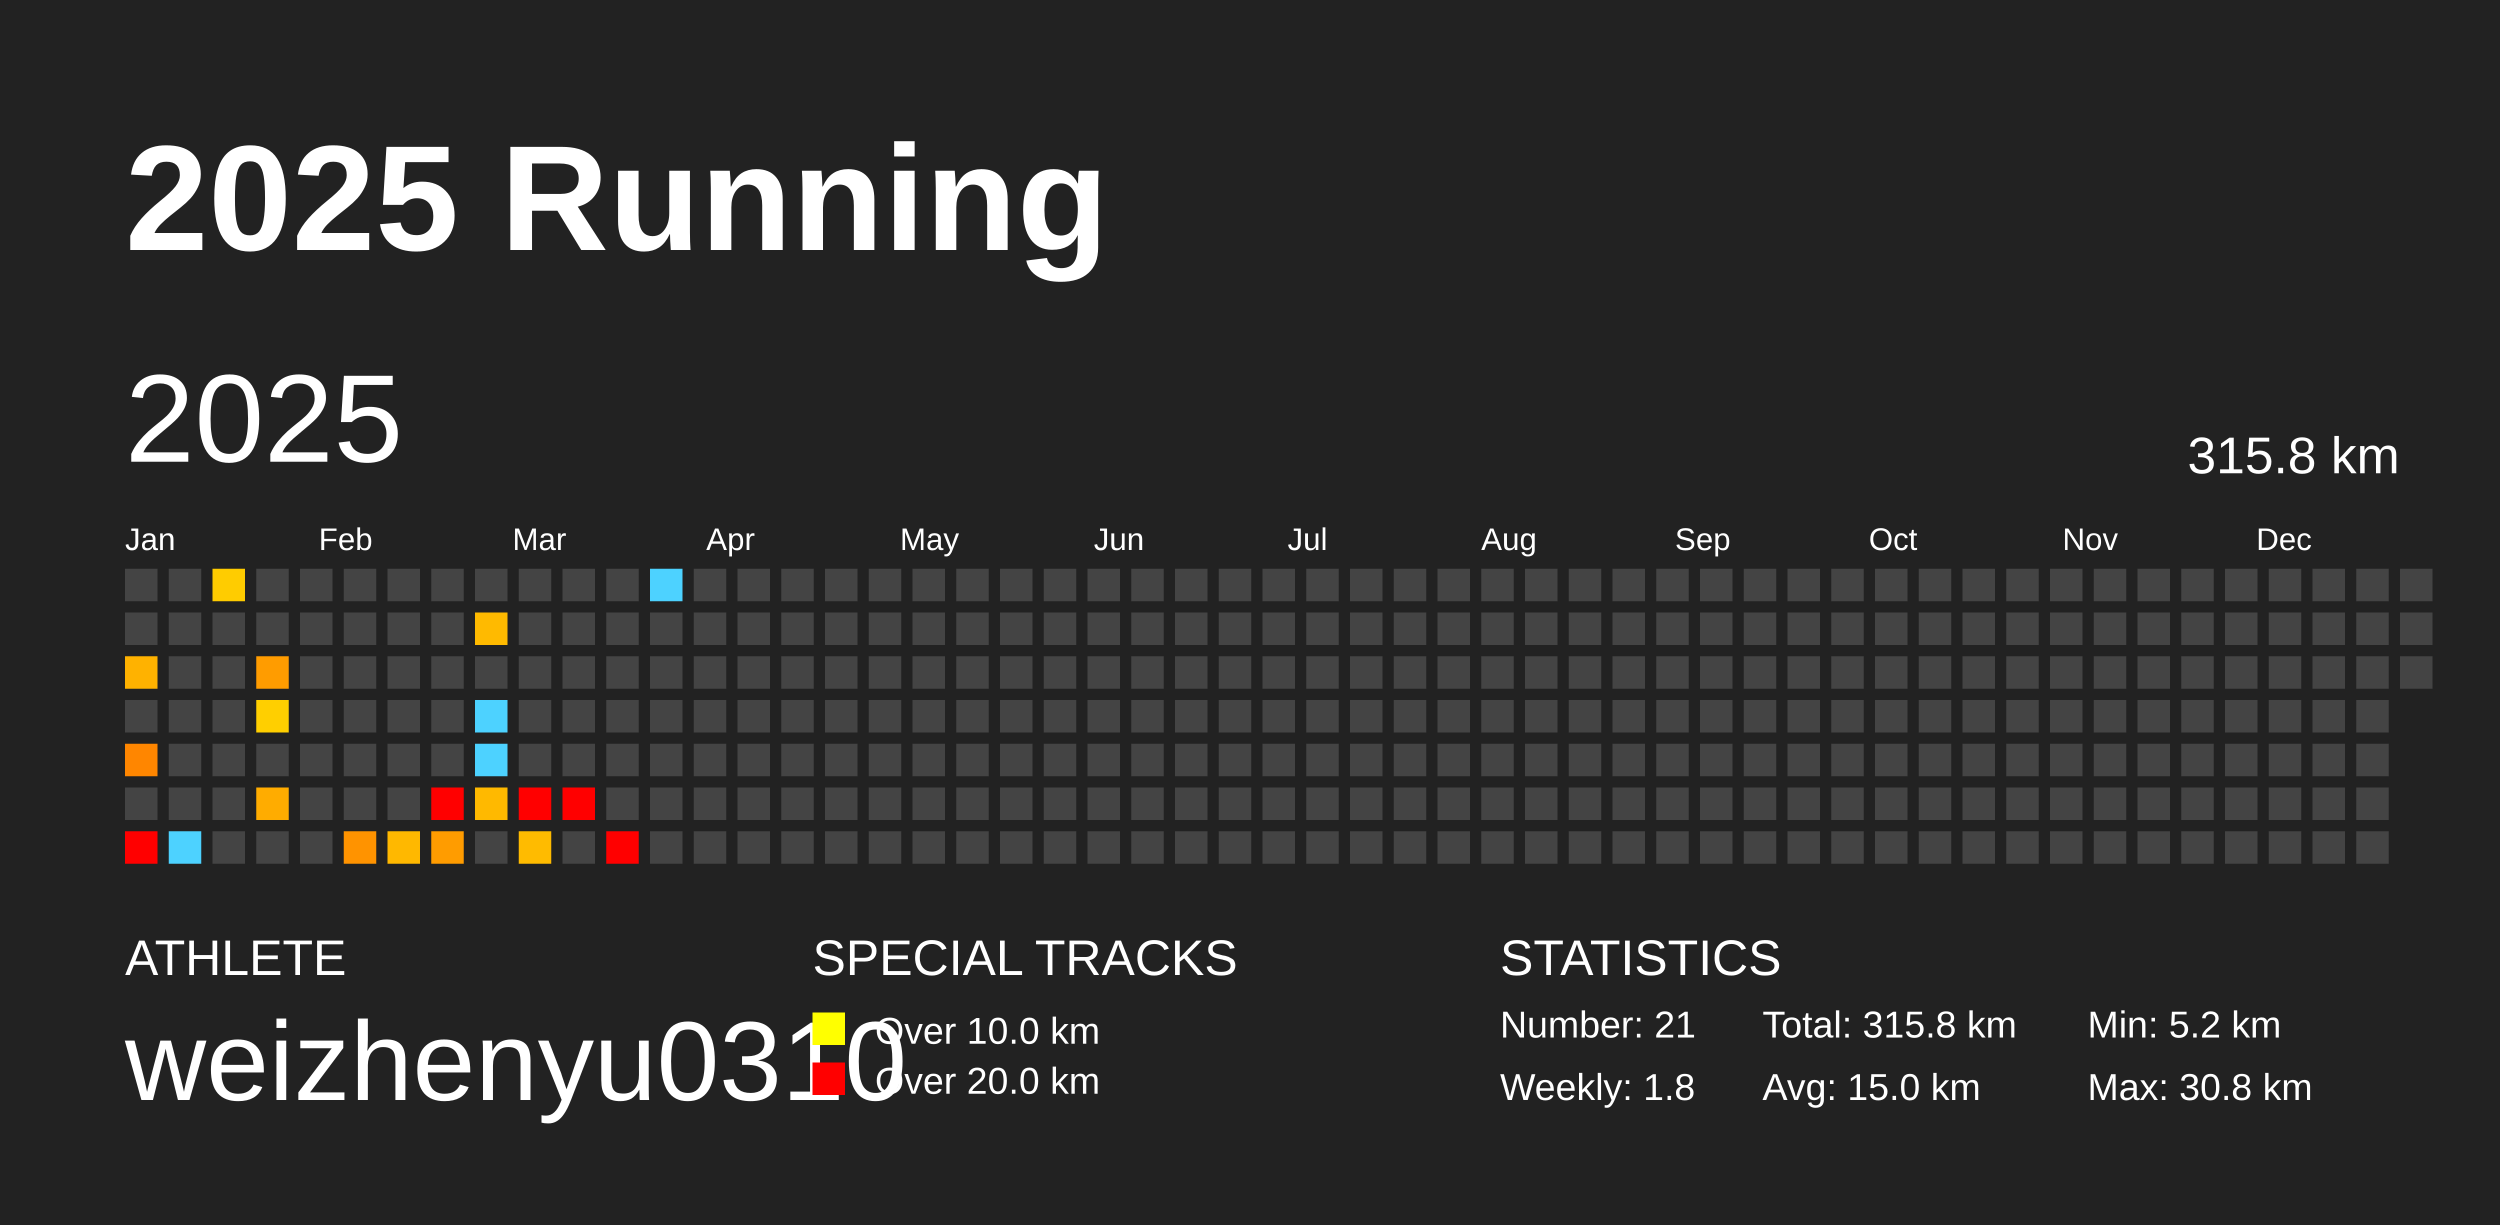
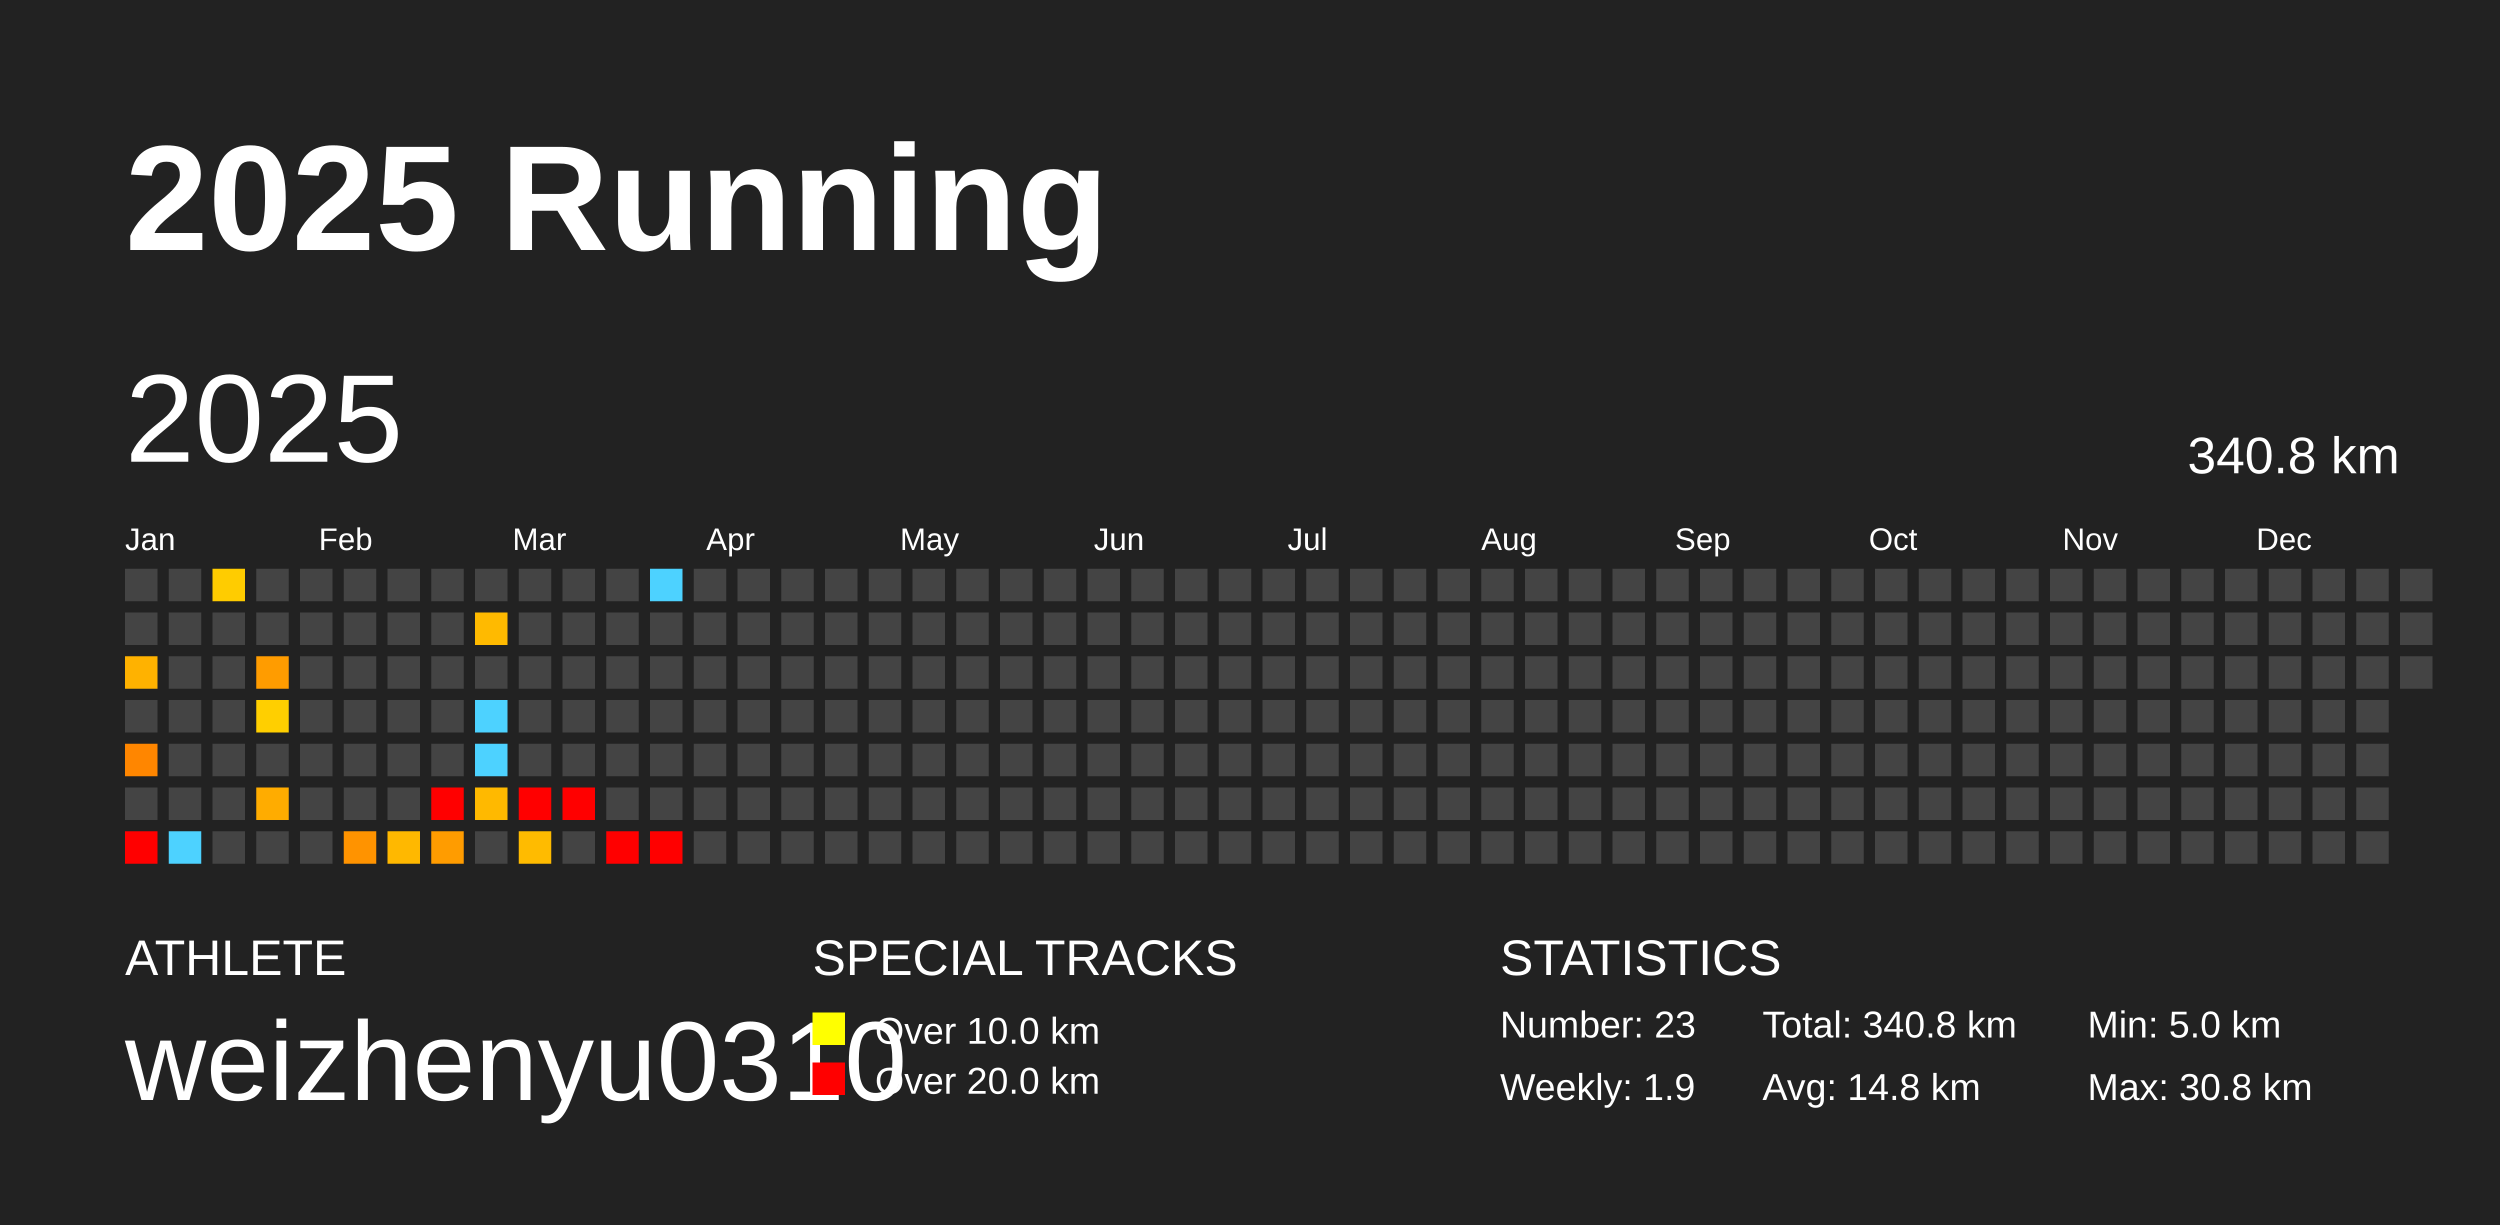
<svg xmlns="http://www.w3.org/2000/svg" baseProfile="full" height="98mm" version="1.1" viewBox="0,0,200,98" width="200mm">
  <defs />
  <rect fill="#222222" height="98" width="200" x="0" y="0" />
  <text fill="#FFFFFF" style="font-size:12px; font-family:Arial; font-weight:bold;" x="10" y="20">2025 Running</text>
  <text fill="#FFFFFF" style="font-size:4px; font-family:Arial" x="10" y="78">ATHLETE</text>
  <text fill="#FFFFFF" style="font-size:9px; font-family:Arial" x="10" y="88">weizhenyu0310</text>
  <text fill="#FFFFFF" style="font-size:4px; font-family:Arial" x="65" y="78">SPECIAL TRACKS</text>
  <rect fill="yellow" height="2.6" width="2.6" x="65" y="81" />
  <text fill="#FFFFFF" style="font-size:3px; font-family:Arial" x="70" y="83.5">Over 10.0 km</text>
  <rect fill="red" height="2.6" width="2.6" x="65" y="85" />
  <text fill="#FFFFFF" style="font-size:3px; font-family:Arial" x="70" y="87.5">Over 20.0 km</text>
  <text fill="#FFFFFF" style="font-size:4px; font-family:Arial" x="120" y="78">STATISTICS</text>
-   <text fill="#FFFFFF" style="font-size:3px; font-family:Arial" x="120" y="83">Number: 21</text>
-   <text fill="#FFFFFF" style="font-size:3px; font-family:Arial" x="120" y="88">Weekly: 1.8</text>
-   <text fill="#FFFFFF" style="font-size:3px; font-family:Arial" x="141" y="83">Total: 315.8 km</text>
-   <text fill="#FFFFFF" style="font-size:3px; font-family:Arial" x="141" y="88">Avg: 15.0 km</text>
-   <text fill="#FFFFFF" style="font-size:3px; font-family:Arial" x="167" y="83">Min: 5.2 km</text>
+   <text fill="#FFFFFF" style="font-size:3px; font-family:Arial" x="120" y="83">Number: 23</text>
+   <text fill="#FFFFFF" style="font-size:3px; font-family:Arial" x="120" y="88">Weekly: 1.9</text>
+   <text fill="#FFFFFF" style="font-size:3px; font-family:Arial" x="141" y="83">Total: 340.8 km</text>
+   <text fill="#FFFFFF" style="font-size:3px; font-family:Arial" x="141" y="88">Avg: 14.8 km</text>
+   <text fill="#FFFFFF" style="font-size:3px; font-family:Arial" x="167" y="83">Min: 5.0 km</text>
  <text fill="#FFFFFF" style="font-size:3px; font-family:Arial" x="167" y="88">Max: 30.8 km</text>
  <text dominant-baseline="hanging" fill="#FFFFFF" style="font-size:10.0px; font-family:Arial;" x="10" y="30">2025</text>
-   <text dominant-baseline="hanging" fill="#FFFFFF" style="font-size:4.125px; font-family:Arial;" x="175" y="35">315.8 km</text>
+   <text dominant-baseline="hanging" fill="#FFFFFF" style="font-size:4.125px; font-family:Arial;" x="175" y="35">340.8 km</text>
  <text fill="#FFFFFF" style="font-size:2.5px; font-family:Arial" x="10.0" y="44">Jan</text>
  <text fill="#FFFFFF" style="font-size:2.5px; font-family:Arial" x="25.5" y="44">Feb</text>
  <text fill="#FFFFFF" style="font-size:2.5px; font-family:Arial" x="41.0" y="44">Mar</text>
  <text fill="#FFFFFF" style="font-size:2.5px; font-family:Arial" x="56.5" y="44">Apr</text>
  <text fill="#FFFFFF" style="font-size:2.5px; font-family:Arial" x="72.0" y="44">May</text>
  <text fill="#FFFFFF" style="font-size:2.5px; font-family:Arial" x="87.5" y="44">Jun</text>
  <text fill="#FFFFFF" style="font-size:2.5px; font-family:Arial" x="103.0" y="44">Jul</text>
  <text fill="#FFFFFF" style="font-size:2.5px; font-family:Arial" x="118.5" y="44">Aug</text>
  <text fill="#FFFFFF" style="font-size:2.5px; font-family:Arial" x="134.0" y="44">Sep</text>
  <text fill="#FFFFFF" style="font-size:2.5px; font-family:Arial" x="149.5" y="44">Oct</text>
  <text fill="#FFFFFF" style="font-size:2.5px; font-family:Arial" x="165.0" y="44">Nov</text>
  <text fill="#FFFFFF" style="font-size:2.5px; font-family:Arial" x="180.5" y="44">Dec</text>
  <rect fill="#444444" height="2.6" width="2.6" x="10.0" y="45.5" />
  <rect fill="#444444" height="2.6" width="2.6" x="10.0" y="49.0" />
  <rect fill="#ffb200" height="2.6" width="2.6" x="10.0" y="52.5" />
  <rect fill="#444444" height="2.6" width="2.6" x="10.0" y="56.0" />
  <rect fill="#ff8600" height="2.6" width="2.6" x="10.0" y="59.5" />
  <rect fill="#444444" height="2.6" width="2.6" x="10.0" y="63.0" />
  <rect fill="red" height="2.6" width="2.6" x="10.0" y="66.5" />
  <rect fill="#444444" height="2.6" width="2.6" x="13.5" y="45.5" />
  <rect fill="#444444" height="2.6" width="2.6" x="13.5" y="49.0" />
  <rect fill="#444444" height="2.6" width="2.6" x="13.5" y="52.5" />
  <rect fill="#444444" height="2.6" width="2.6" x="13.5" y="56.0" />
  <rect fill="#444444" height="2.6" width="2.6" x="13.5" y="59.5" />
  <rect fill="#444444" height="2.6" width="2.6" x="13.5" y="63.0" />
  <rect fill="#4dd2ff" height="2.6" width="2.6" x="13.5" y="66.5" />
  <rect fill="#ffcc00" height="2.6" width="2.6" x="17.0" y="45.5" />
  <rect fill="#444444" height="2.6" width="2.6" x="17.0" y="49.0" />
  <rect fill="#444444" height="2.6" width="2.6" x="17.0" y="52.5" />
  <rect fill="#444444" height="2.6" width="2.6" x="17.0" y="56.0" />
  <rect fill="#444444" height="2.6" width="2.6" x="17.0" y="59.5" />
  <rect fill="#444444" height="2.6" width="2.6" x="17.0" y="63.0" />
  <rect fill="#444444" height="2.6" width="2.6" x="17.0" y="66.5" />
  <rect fill="#444444" height="2.6" width="2.6" x="20.5" y="45.5" />
  <rect fill="#444444" height="2.6" width="2.6" x="20.5" y="49.0" />
  <rect fill="#ff9c00" height="2.6" width="2.6" x="20.5" y="52.5" />
  <rect fill="#ffcf00" height="2.6" width="2.6" x="20.5" y="56.0" />
  <rect fill="#444444" height="2.6" width="2.6" x="20.5" y="59.5" />
  <rect fill="#ffac00" height="2.6" width="2.6" x="20.5" y="63.0" />
  <rect fill="#444444" height="2.6" width="2.6" x="20.5" y="66.5" />
  <rect fill="#444444" height="2.6" width="2.6" x="24.0" y="45.5" />
  <rect fill="#444444" height="2.6" width="2.6" x="24.0" y="49.0" />
  <rect fill="#444444" height="2.6" width="2.6" x="24.0" y="52.5" />
  <rect fill="#444444" height="2.6" width="2.6" x="24.0" y="56.0" />
  <rect fill="#444444" height="2.6" width="2.6" x="24.0" y="59.5" />
  <rect fill="#444444" height="2.6" width="2.6" x="24.0" y="63.0" />
  <rect fill="#444444" height="2.6" width="2.6" x="24.0" y="66.5" />
  <rect fill="#444444" height="2.6" width="2.6" x="27.5" y="45.5" />
  <rect fill="#444444" height="2.6" width="2.6" x="27.5" y="49.0" />
  <rect fill="#444444" height="2.6" width="2.6" x="27.5" y="52.5" />
  <rect fill="#444444" height="2.6" width="2.6" x="27.5" y="56.0" />
  <rect fill="#444444" height="2.6" width="2.6" x="27.5" y="59.5" />
  <rect fill="#444444" height="2.6" width="2.6" x="27.5" y="63.0" />
  <rect fill="#ff9300" height="2.6" width="2.6" x="27.5" y="66.5" />
  <rect fill="#444444" height="2.6" width="2.6" x="31.0" y="45.5" />
  <rect fill="#444444" height="2.6" width="2.6" x="31.0" y="49.0" />
  <rect fill="#444444" height="2.6" width="2.6" x="31.0" y="52.5" />
  <rect fill="#444444" height="2.6" width="2.6" x="31.0" y="56.0" />
  <rect fill="#444444" height="2.6" width="2.6" x="31.0" y="59.5" />
  <rect fill="#444444" height="2.6" width="2.6" x="31.0" y="63.0" />
  <rect fill="#ffb800" height="2.6" width="2.6" x="31.0" y="66.5" />
  <rect fill="#444444" height="2.6" width="2.6" x="34.5" y="45.5" />
  <rect fill="#444444" height="2.6" width="2.6" x="34.5" y="49.0" />
  <rect fill="#444444" height="2.6" width="2.6" x="34.5" y="52.5" />
  <rect fill="#444444" height="2.6" width="2.6" x="34.5" y="56.0" />
  <rect fill="#444444" height="2.6" width="2.6" x="34.5" y="59.5" />
  <rect fill="red" height="2.6" width="2.6" x="34.5" y="63.0" />
  <rect fill="#ff9c00" height="2.6" width="2.6" x="34.5" y="66.5" />
  <rect fill="#444444" height="2.6" width="2.6" x="38.0" y="45.5" />
  <rect fill="#ffba00" height="2.6" width="2.6" x="38.0" y="49.0" />
  <rect fill="#444444" height="2.6" width="2.6" x="38.0" y="52.5" />
  <rect fill="#4dd2ff" height="2.6" width="2.6" x="38.0" y="56.0" />
  <rect fill="#4dd2ff" height="2.6" width="2.6" x="38.0" y="59.5" />
  <rect fill="#ffb900" height="2.6" width="2.6" x="38.0" y="63.0" />
  <rect fill="#444444" height="2.6" width="2.6" x="38.0" y="66.5" />
  <rect fill="#444444" height="2.6" width="2.6" x="41.5" y="45.5" />
  <rect fill="#444444" height="2.6" width="2.6" x="41.5" y="49.0" />
  <rect fill="#444444" height="2.6" width="2.6" x="41.5" y="52.5" />
  <rect fill="#444444" height="2.6" width="2.6" x="41.5" y="56.0" />
  <rect fill="#444444" height="2.6" width="2.6" x="41.5" y="59.5" />
  <rect fill="red" height="2.6" width="2.6" x="41.5" y="63.0" />
  <rect fill="#ffbb00" height="2.6" width="2.6" x="41.5" y="66.5" />
  <rect fill="#444444" height="2.6" width="2.6" x="45.0" y="45.5" />
  <rect fill="#444444" height="2.6" width="2.6" x="45.0" y="49.0" />
  <rect fill="#444444" height="2.6" width="2.6" x="45.0" y="52.5" />
  <rect fill="#444444" height="2.6" width="2.6" x="45.0" y="56.0" />
  <rect fill="#444444" height="2.6" width="2.6" x="45.0" y="59.5" />
  <rect fill="red" height="2.6" width="2.6" x="45.0" y="63.0" />
  <rect fill="#444444" height="2.6" width="2.6" x="45.0" y="66.5" />
  <rect fill="#444444" height="2.6" width="2.6" x="48.5" y="45.5" />
  <rect fill="#444444" height="2.6" width="2.6" x="48.5" y="49.0" />
  <rect fill="#444444" height="2.6" width="2.6" x="48.5" y="52.5" />
  <rect fill="#444444" height="2.6" width="2.6" x="48.5" y="56.0" />
  <rect fill="#444444" height="2.6" width="2.6" x="48.5" y="59.5" />
  <rect fill="#444444" height="2.6" width="2.6" x="48.5" y="63.0" />
  <rect fill="red" height="2.6" width="2.6" x="48.5" y="66.5" />
  <rect fill="#4dd2ff" height="2.6" width="2.6" x="52.0" y="45.5" />
  <rect fill="#444444" height="2.6" width="2.6" x="52.0" y="49.0" />
  <rect fill="#444444" height="2.6" width="2.6" x="52.0" y="52.5" />
  <rect fill="#444444" height="2.6" width="2.6" x="52.0" y="56.0" />
  <rect fill="#444444" height="2.6" width="2.6" x="52.0" y="59.5" />
  <rect fill="#444444" height="2.6" width="2.6" x="52.0" y="63.0" />
-   <rect fill="#444444" height="2.6" width="2.6" x="52.0" y="66.5" />
+   <rect fill="red" height="2.6" width="2.6" x="52.0" y="66.5" />
  <rect fill="#444444" height="2.6" width="2.6" x="55.5" y="45.5" />
  <rect fill="#444444" height="2.6" width="2.6" x="55.5" y="49.0" />
  <rect fill="#444444" height="2.6" width="2.6" x="55.5" y="52.5" />
  <rect fill="#444444" height="2.6" width="2.6" x="55.5" y="56.0" />
  <rect fill="#444444" height="2.6" width="2.6" x="55.5" y="59.5" />
  <rect fill="#444444" height="2.6" width="2.6" x="55.5" y="63.0" />
  <rect fill="#444444" height="2.6" width="2.6" x="55.5" y="66.5" />
  <rect fill="#444444" height="2.6" width="2.6" x="59.0" y="45.5" />
  <rect fill="#444444" height="2.6" width="2.6" x="59.0" y="49.0" />
  <rect fill="#444444" height="2.6" width="2.6" x="59.0" y="52.5" />
  <rect fill="#444444" height="2.6" width="2.6" x="59.0" y="56.0" />
  <rect fill="#444444" height="2.6" width="2.6" x="59.0" y="59.5" />
  <rect fill="#444444" height="2.6" width="2.6" x="59.0" y="63.0" />
  <rect fill="#444444" height="2.6" width="2.6" x="59.0" y="66.5" />
  <rect fill="#444444" height="2.6" width="2.6" x="62.5" y="45.5" />
  <rect fill="#444444" height="2.6" width="2.6" x="62.5" y="49.0" />
  <rect fill="#444444" height="2.6" width="2.6" x="62.5" y="52.5" />
  <rect fill="#444444" height="2.6" width="2.6" x="62.5" y="56.0" />
  <rect fill="#444444" height="2.6" width="2.6" x="62.5" y="59.5" />
  <rect fill="#444444" height="2.6" width="2.6" x="62.5" y="63.0" />
  <rect fill="#444444" height="2.6" width="2.6" x="62.5" y="66.5" />
  <rect fill="#444444" height="2.6" width="2.6" x="66.0" y="45.5" />
  <rect fill="#444444" height="2.6" width="2.6" x="66.0" y="49.0" />
  <rect fill="#444444" height="2.6" width="2.6" x="66.0" y="52.5" />
  <rect fill="#444444" height="2.6" width="2.6" x="66.0" y="56.0" />
  <rect fill="#444444" height="2.6" width="2.6" x="66.0" y="59.5" />
  <rect fill="#444444" height="2.6" width="2.6" x="66.0" y="63.0" />
  <rect fill="#444444" height="2.6" width="2.6" x="66.0" y="66.5" />
  <rect fill="#444444" height="2.6" width="2.6" x="69.5" y="45.5" />
  <rect fill="#444444" height="2.6" width="2.6" x="69.5" y="49.0" />
  <rect fill="#444444" height="2.6" width="2.6" x="69.5" y="52.5" />
  <rect fill="#444444" height="2.6" width="2.6" x="69.5" y="56.0" />
  <rect fill="#444444" height="2.6" width="2.6" x="69.5" y="59.5" />
  <rect fill="#444444" height="2.6" width="2.6" x="69.5" y="63.0" />
  <rect fill="#444444" height="2.6" width="2.6" x="69.5" y="66.5" />
  <rect fill="#444444" height="2.6" width="2.6" x="73.0" y="45.5" />
  <rect fill="#444444" height="2.6" width="2.6" x="73.0" y="49.0" />
  <rect fill="#444444" height="2.6" width="2.6" x="73.0" y="52.5" />
  <rect fill="#444444" height="2.6" width="2.6" x="73.0" y="56.0" />
  <rect fill="#444444" height="2.6" width="2.6" x="73.0" y="59.5" />
  <rect fill="#444444" height="2.6" width="2.6" x="73.0" y="63.0" />
  <rect fill="#444444" height="2.6" width="2.6" x="73.0" y="66.5" />
  <rect fill="#444444" height="2.6" width="2.6" x="76.5" y="45.5" />
  <rect fill="#444444" height="2.6" width="2.6" x="76.5" y="49.0" />
  <rect fill="#444444" height="2.6" width="2.6" x="76.5" y="52.5" />
  <rect fill="#444444" height="2.6" width="2.6" x="76.5" y="56.0" />
  <rect fill="#444444" height="2.6" width="2.6" x="76.5" y="59.5" />
  <rect fill="#444444" height="2.6" width="2.6" x="76.5" y="63.0" />
  <rect fill="#444444" height="2.6" width="2.6" x="76.5" y="66.5" />
  <rect fill="#444444" height="2.6" width="2.6" x="80.0" y="45.5" />
  <rect fill="#444444" height="2.6" width="2.6" x="80.0" y="49.0" />
  <rect fill="#444444" height="2.6" width="2.6" x="80.0" y="52.5" />
  <rect fill="#444444" height="2.6" width="2.6" x="80.0" y="56.0" />
  <rect fill="#444444" height="2.6" width="2.6" x="80.0" y="59.5" />
  <rect fill="#444444" height="2.6" width="2.6" x="80.0" y="63.0" />
  <rect fill="#444444" height="2.6" width="2.6" x="80.0" y="66.5" />
  <rect fill="#444444" height="2.6" width="2.6" x="83.5" y="45.5" />
  <rect fill="#444444" height="2.6" width="2.6" x="83.5" y="49.0" />
  <rect fill="#444444" height="2.6" width="2.6" x="83.5" y="52.5" />
  <rect fill="#444444" height="2.6" width="2.6" x="83.5" y="56.0" />
  <rect fill="#444444" height="2.6" width="2.6" x="83.5" y="59.5" />
  <rect fill="#444444" height="2.6" width="2.6" x="83.5" y="63.0" />
  <rect fill="#444444" height="2.6" width="2.6" x="83.5" y="66.5" />
  <rect fill="#444444" height="2.6" width="2.6" x="87.0" y="45.5" />
  <rect fill="#444444" height="2.6" width="2.6" x="87.0" y="49.0" />
  <rect fill="#444444" height="2.6" width="2.6" x="87.0" y="52.5" />
  <rect fill="#444444" height="2.6" width="2.6" x="87.0" y="56.0" />
  <rect fill="#444444" height="2.6" width="2.6" x="87.0" y="59.5" />
  <rect fill="#444444" height="2.6" width="2.6" x="87.0" y="63.0" />
  <rect fill="#444444" height="2.6" width="2.6" x="87.0" y="66.5" />
  <rect fill="#444444" height="2.6" width="2.6" x="90.5" y="45.5" />
  <rect fill="#444444" height="2.6" width="2.6" x="90.5" y="49.0" />
  <rect fill="#444444" height="2.6" width="2.6" x="90.5" y="52.5" />
  <rect fill="#444444" height="2.6" width="2.6" x="90.5" y="56.0" />
  <rect fill="#444444" height="2.6" width="2.6" x="90.5" y="59.5" />
  <rect fill="#444444" height="2.6" width="2.6" x="90.5" y="63.0" />
  <rect fill="#444444" height="2.6" width="2.6" x="90.5" y="66.5" />
  <rect fill="#444444" height="2.6" width="2.6" x="94.0" y="45.5" />
  <rect fill="#444444" height="2.6" width="2.6" x="94.0" y="49.0" />
  <rect fill="#444444" height="2.6" width="2.6" x="94.0" y="52.5" />
  <rect fill="#444444" height="2.6" width="2.6" x="94.0" y="56.0" />
  <rect fill="#444444" height="2.6" width="2.6" x="94.0" y="59.5" />
  <rect fill="#444444" height="2.6" width="2.6" x="94.0" y="63.0" />
  <rect fill="#444444" height="2.6" width="2.6" x="94.0" y="66.5" />
  <rect fill="#444444" height="2.6" width="2.6" x="97.5" y="45.5" />
  <rect fill="#444444" height="2.6" width="2.6" x="97.5" y="49.0" />
  <rect fill="#444444" height="2.6" width="2.6" x="97.5" y="52.5" />
  <rect fill="#444444" height="2.6" width="2.6" x="97.5" y="56.0" />
  <rect fill="#444444" height="2.6" width="2.6" x="97.5" y="59.5" />
  <rect fill="#444444" height="2.6" width="2.6" x="97.5" y="63.0" />
  <rect fill="#444444" height="2.6" width="2.6" x="97.5" y="66.5" />
  <rect fill="#444444" height="2.6" width="2.6" x="101.0" y="45.5" />
  <rect fill="#444444" height="2.6" width="2.6" x="101.0" y="49.0" />
  <rect fill="#444444" height="2.6" width="2.6" x="101.0" y="52.5" />
  <rect fill="#444444" height="2.6" width="2.6" x="101.0" y="56.0" />
  <rect fill="#444444" height="2.6" width="2.6" x="101.0" y="59.5" />
  <rect fill="#444444" height="2.6" width="2.6" x="101.0" y="63.0" />
  <rect fill="#444444" height="2.6" width="2.6" x="101.0" y="66.5" />
  <rect fill="#444444" height="2.6" width="2.6" x="104.5" y="45.5" />
  <rect fill="#444444" height="2.6" width="2.6" x="104.5" y="49.0" />
  <rect fill="#444444" height="2.6" width="2.6" x="104.5" y="52.5" />
  <rect fill="#444444" height="2.6" width="2.6" x="104.5" y="56.0" />
  <rect fill="#444444" height="2.6" width="2.6" x="104.5" y="59.5" />
  <rect fill="#444444" height="2.6" width="2.6" x="104.5" y="63.0" />
  <rect fill="#444444" height="2.6" width="2.6" x="104.5" y="66.5" />
  <rect fill="#444444" height="2.6" width="2.6" x="108.0" y="45.5" />
  <rect fill="#444444" height="2.6" width="2.6" x="108.0" y="49.0" />
  <rect fill="#444444" height="2.6" width="2.6" x="108.0" y="52.5" />
  <rect fill="#444444" height="2.6" width="2.6" x="108.0" y="56.0" />
  <rect fill="#444444" height="2.6" width="2.6" x="108.0" y="59.5" />
  <rect fill="#444444" height="2.6" width="2.6" x="108.0" y="63.0" />
  <rect fill="#444444" height="2.6" width="2.6" x="108.0" y="66.5" />
  <rect fill="#444444" height="2.6" width="2.6" x="111.5" y="45.5" />
  <rect fill="#444444" height="2.6" width="2.6" x="111.5" y="49.0" />
  <rect fill="#444444" height="2.6" width="2.6" x="111.5" y="52.5" />
  <rect fill="#444444" height="2.6" width="2.6" x="111.5" y="56.0" />
  <rect fill="#444444" height="2.6" width="2.6" x="111.5" y="59.5" />
  <rect fill="#444444" height="2.6" width="2.6" x="111.5" y="63.0" />
  <rect fill="#444444" height="2.6" width="2.6" x="111.5" y="66.5" />
  <rect fill="#444444" height="2.6" width="2.6" x="115.0" y="45.5" />
  <rect fill="#444444" height="2.6" width="2.6" x="115.0" y="49.0" />
  <rect fill="#444444" height="2.6" width="2.6" x="115.0" y="52.5" />
  <rect fill="#444444" height="2.6" width="2.6" x="115.0" y="56.0" />
  <rect fill="#444444" height="2.6" width="2.6" x="115.0" y="59.5" />
  <rect fill="#444444" height="2.6" width="2.6" x="115.0" y="63.0" />
  <rect fill="#444444" height="2.6" width="2.6" x="115.0" y="66.5" />
  <rect fill="#444444" height="2.6" width="2.6" x="118.5" y="45.5" />
  <rect fill="#444444" height="2.6" width="2.6" x="118.5" y="49.0" />
  <rect fill="#444444" height="2.6" width="2.6" x="118.5" y="52.5" />
  <rect fill="#444444" height="2.6" width="2.6" x="118.5" y="56.0" />
  <rect fill="#444444" height="2.6" width="2.6" x="118.5" y="59.5" />
  <rect fill="#444444" height="2.6" width="2.6" x="118.5" y="63.0" />
  <rect fill="#444444" height="2.6" width="2.6" x="118.5" y="66.5" />
  <rect fill="#444444" height="2.6" width="2.6" x="122.0" y="45.5" />
  <rect fill="#444444" height="2.6" width="2.6" x="122.0" y="49.0" />
  <rect fill="#444444" height="2.6" width="2.6" x="122.0" y="52.5" />
  <rect fill="#444444" height="2.6" width="2.6" x="122.0" y="56.0" />
  <rect fill="#444444" height="2.6" width="2.6" x="122.0" y="59.5" />
  <rect fill="#444444" height="2.6" width="2.6" x="122.0" y="63.0" />
  <rect fill="#444444" height="2.6" width="2.6" x="122.0" y="66.5" />
  <rect fill="#444444" height="2.6" width="2.6" x="125.5" y="45.5" />
  <rect fill="#444444" height="2.6" width="2.6" x="125.5" y="49.0" />
  <rect fill="#444444" height="2.6" width="2.6" x="125.5" y="52.5" />
  <rect fill="#444444" height="2.6" width="2.6" x="125.5" y="56.0" />
  <rect fill="#444444" height="2.6" width="2.6" x="125.5" y="59.5" />
  <rect fill="#444444" height="2.6" width="2.6" x="125.5" y="63.0" />
  <rect fill="#444444" height="2.6" width="2.6" x="125.5" y="66.5" />
  <rect fill="#444444" height="2.6" width="2.6" x="129.0" y="45.5" />
  <rect fill="#444444" height="2.6" width="2.6" x="129.0" y="49.0" />
  <rect fill="#444444" height="2.6" width="2.6" x="129.0" y="52.5" />
  <rect fill="#444444" height="2.6" width="2.6" x="129.0" y="56.0" />
  <rect fill="#444444" height="2.6" width="2.6" x="129.0" y="59.5" />
  <rect fill="#444444" height="2.6" width="2.6" x="129.0" y="63.0" />
  <rect fill="#444444" height="2.6" width="2.6" x="129.0" y="66.5" />
  <rect fill="#444444" height="2.6" width="2.6" x="132.5" y="45.5" />
  <rect fill="#444444" height="2.6" width="2.6" x="132.5" y="49.0" />
  <rect fill="#444444" height="2.6" width="2.6" x="132.5" y="52.5" />
  <rect fill="#444444" height="2.6" width="2.6" x="132.5" y="56.0" />
  <rect fill="#444444" height="2.6" width="2.6" x="132.5" y="59.5" />
  <rect fill="#444444" height="2.6" width="2.6" x="132.5" y="63.0" />
  <rect fill="#444444" height="2.6" width="2.6" x="132.5" y="66.5" />
  <rect fill="#444444" height="2.6" width="2.6" x="136.0" y="45.5" />
  <rect fill="#444444" height="2.6" width="2.6" x="136.0" y="49.0" />
  <rect fill="#444444" height="2.6" width="2.6" x="136.0" y="52.5" />
  <rect fill="#444444" height="2.6" width="2.6" x="136.0" y="56.0" />
  <rect fill="#444444" height="2.6" width="2.6" x="136.0" y="59.5" />
  <rect fill="#444444" height="2.6" width="2.6" x="136.0" y="63.0" />
  <rect fill="#444444" height="2.6" width="2.6" x="136.0" y="66.5" />
  <rect fill="#444444" height="2.6" width="2.6" x="139.5" y="45.5" />
  <rect fill="#444444" height="2.6" width="2.6" x="139.5" y="49.0" />
  <rect fill="#444444" height="2.6" width="2.6" x="139.5" y="52.5" />
  <rect fill="#444444" height="2.6" width="2.6" x="139.5" y="56.0" />
  <rect fill="#444444" height="2.6" width="2.6" x="139.5" y="59.5" />
  <rect fill="#444444" height="2.6" width="2.6" x="139.5" y="63.0" />
  <rect fill="#444444" height="2.6" width="2.6" x="139.5" y="66.5" />
  <rect fill="#444444" height="2.6" width="2.6" x="143.0" y="45.5" />
  <rect fill="#444444" height="2.6" width="2.6" x="143.0" y="49.0" />
  <rect fill="#444444" height="2.6" width="2.6" x="143.0" y="52.5" />
  <rect fill="#444444" height="2.6" width="2.6" x="143.0" y="56.0" />
  <rect fill="#444444" height="2.6" width="2.6" x="143.0" y="59.5" />
  <rect fill="#444444" height="2.6" width="2.6" x="143.0" y="63.0" />
  <rect fill="#444444" height="2.6" width="2.6" x="143.0" y="66.5" />
  <rect fill="#444444" height="2.6" width="2.6" x="146.5" y="45.5" />
  <rect fill="#444444" height="2.6" width="2.6" x="146.5" y="49.0" />
  <rect fill="#444444" height="2.6" width="2.6" x="146.5" y="52.5" />
  <rect fill="#444444" height="2.6" width="2.6" x="146.5" y="56.0" />
  <rect fill="#444444" height="2.6" width="2.6" x="146.5" y="59.5" />
  <rect fill="#444444" height="2.6" width="2.6" x="146.5" y="63.0" />
  <rect fill="#444444" height="2.6" width="2.6" x="146.5" y="66.5" />
  <rect fill="#444444" height="2.6" width="2.6" x="150.0" y="45.5" />
  <rect fill="#444444" height="2.6" width="2.6" x="150.0" y="49.0" />
  <rect fill="#444444" height="2.6" width="2.6" x="150.0" y="52.5" />
  <rect fill="#444444" height="2.6" width="2.6" x="150.0" y="56.0" />
  <rect fill="#444444" height="2.6" width="2.6" x="150.0" y="59.5" />
  <rect fill="#444444" height="2.6" width="2.6" x="150.0" y="63.0" />
  <rect fill="#444444" height="2.6" width="2.6" x="150.0" y="66.5" />
  <rect fill="#444444" height="2.6" width="2.6" x="153.5" y="45.5" />
  <rect fill="#444444" height="2.6" width="2.6" x="153.5" y="49.0" />
  <rect fill="#444444" height="2.6" width="2.6" x="153.5" y="52.5" />
  <rect fill="#444444" height="2.6" width="2.6" x="153.5" y="56.0" />
  <rect fill="#444444" height="2.6" width="2.6" x="153.5" y="59.5" />
  <rect fill="#444444" height="2.6" width="2.6" x="153.5" y="63.0" />
  <rect fill="#444444" height="2.6" width="2.6" x="153.5" y="66.5" />
  <rect fill="#444444" height="2.6" width="2.6" x="157.0" y="45.5" />
  <rect fill="#444444" height="2.6" width="2.6" x="157.0" y="49.0" />
  <rect fill="#444444" height="2.6" width="2.6" x="157.0" y="52.5" />
  <rect fill="#444444" height="2.6" width="2.6" x="157.0" y="56.0" />
  <rect fill="#444444" height="2.6" width="2.6" x="157.0" y="59.5" />
  <rect fill="#444444" height="2.6" width="2.6" x="157.0" y="63.0" />
  <rect fill="#444444" height="2.6" width="2.6" x="157.0" y="66.5" />
  <rect fill="#444444" height="2.6" width="2.6" x="160.5" y="45.5" />
  <rect fill="#444444" height="2.6" width="2.6" x="160.5" y="49.0" />
  <rect fill="#444444" height="2.6" width="2.6" x="160.5" y="52.5" />
  <rect fill="#444444" height="2.6" width="2.6" x="160.5" y="56.0" />
  <rect fill="#444444" height="2.6" width="2.6" x="160.5" y="59.5" />
  <rect fill="#444444" height="2.6" width="2.6" x="160.5" y="63.0" />
  <rect fill="#444444" height="2.6" width="2.6" x="160.5" y="66.5" />
  <rect fill="#444444" height="2.6" width="2.6" x="164.0" y="45.5" />
  <rect fill="#444444" height="2.6" width="2.6" x="164.0" y="49.0" />
  <rect fill="#444444" height="2.6" width="2.6" x="164.0" y="52.5" />
  <rect fill="#444444" height="2.6" width="2.6" x="164.0" y="56.0" />
  <rect fill="#444444" height="2.6" width="2.6" x="164.0" y="59.5" />
  <rect fill="#444444" height="2.6" width="2.6" x="164.0" y="63.0" />
  <rect fill="#444444" height="2.6" width="2.6" x="164.0" y="66.5" />
  <rect fill="#444444" height="2.6" width="2.6" x="167.5" y="45.5" />
  <rect fill="#444444" height="2.6" width="2.6" x="167.5" y="49.0" />
  <rect fill="#444444" height="2.6" width="2.6" x="167.5" y="52.5" />
  <rect fill="#444444" height="2.6" width="2.6" x="167.5" y="56.0" />
  <rect fill="#444444" height="2.6" width="2.6" x="167.5" y="59.5" />
  <rect fill="#444444" height="2.6" width="2.6" x="167.5" y="63.0" />
  <rect fill="#444444" height="2.6" width="2.6" x="167.5" y="66.5" />
  <rect fill="#444444" height="2.6" width="2.6" x="171.0" y="45.5" />
  <rect fill="#444444" height="2.6" width="2.6" x="171.0" y="49.0" />
  <rect fill="#444444" height="2.6" width="2.6" x="171.0" y="52.5" />
  <rect fill="#444444" height="2.6" width="2.6" x="171.0" y="56.0" />
  <rect fill="#444444" height="2.6" width="2.6" x="171.0" y="59.5" />
  <rect fill="#444444" height="2.6" width="2.6" x="171.0" y="63.0" />
  <rect fill="#444444" height="2.6" width="2.6" x="171.0" y="66.5" />
  <rect fill="#444444" height="2.6" width="2.6" x="174.5" y="45.5" />
  <rect fill="#444444" height="2.6" width="2.6" x="174.5" y="49.0" />
  <rect fill="#444444" height="2.6" width="2.6" x="174.5" y="52.5" />
  <rect fill="#444444" height="2.6" width="2.6" x="174.5" y="56.0" />
  <rect fill="#444444" height="2.6" width="2.6" x="174.5" y="59.5" />
  <rect fill="#444444" height="2.6" width="2.6" x="174.5" y="63.0" />
  <rect fill="#444444" height="2.6" width="2.6" x="174.5" y="66.5" />
  <rect fill="#444444" height="2.6" width="2.6" x="178.0" y="45.5" />
  <rect fill="#444444" height="2.6" width="2.6" x="178.0" y="49.0" />
  <rect fill="#444444" height="2.6" width="2.6" x="178.0" y="52.5" />
  <rect fill="#444444" height="2.6" width="2.6" x="178.0" y="56.0" />
  <rect fill="#444444" height="2.6" width="2.6" x="178.0" y="59.5" />
  <rect fill="#444444" height="2.6" width="2.6" x="178.0" y="63.0" />
  <rect fill="#444444" height="2.6" width="2.6" x="178.0" y="66.5" />
  <rect fill="#444444" height="2.6" width="2.6" x="181.5" y="45.5" />
  <rect fill="#444444" height="2.6" width="2.6" x="181.5" y="49.0" />
  <rect fill="#444444" height="2.6" width="2.6" x="181.5" y="52.5" />
  <rect fill="#444444" height="2.6" width="2.6" x="181.5" y="56.0" />
  <rect fill="#444444" height="2.6" width="2.6" x="181.5" y="59.5" />
  <rect fill="#444444" height="2.6" width="2.6" x="181.5" y="63.0" />
  <rect fill="#444444" height="2.6" width="2.6" x="181.5" y="66.5" />
  <rect fill="#444444" height="2.6" width="2.6" x="185.0" y="45.5" />
  <rect fill="#444444" height="2.6" width="2.6" x="185.0" y="49.0" />
  <rect fill="#444444" height="2.6" width="2.6" x="185.0" y="52.5" />
  <rect fill="#444444" height="2.6" width="2.6" x="185.0" y="56.0" />
  <rect fill="#444444" height="2.6" width="2.6" x="185.0" y="59.5" />
  <rect fill="#444444" height="2.6" width="2.6" x="185.0" y="63.0" />
  <rect fill="#444444" height="2.6" width="2.6" x="185.0" y="66.5" />
  <rect fill="#444444" height="2.6" width="2.6" x="188.5" y="45.5" />
  <rect fill="#444444" height="2.6" width="2.6" x="188.5" y="49.0" />
  <rect fill="#444444" height="2.6" width="2.6" x="188.5" y="52.5" />
  <rect fill="#444444" height="2.6" width="2.6" x="188.5" y="56.0" />
  <rect fill="#444444" height="2.6" width="2.6" x="188.5" y="59.5" />
  <rect fill="#444444" height="2.6" width="2.6" x="188.5" y="63.0" />
  <rect fill="#444444" height="2.6" width="2.6" x="188.5" y="66.5" />
  <rect fill="#444444" height="2.6" width="2.6" x="192.0" y="45.5" />
  <rect fill="#444444" height="2.6" width="2.6" x="192.0" y="49.0" />
  <rect fill="#444444" height="2.6" width="2.6" x="192.0" y="52.5" />
</svg>
